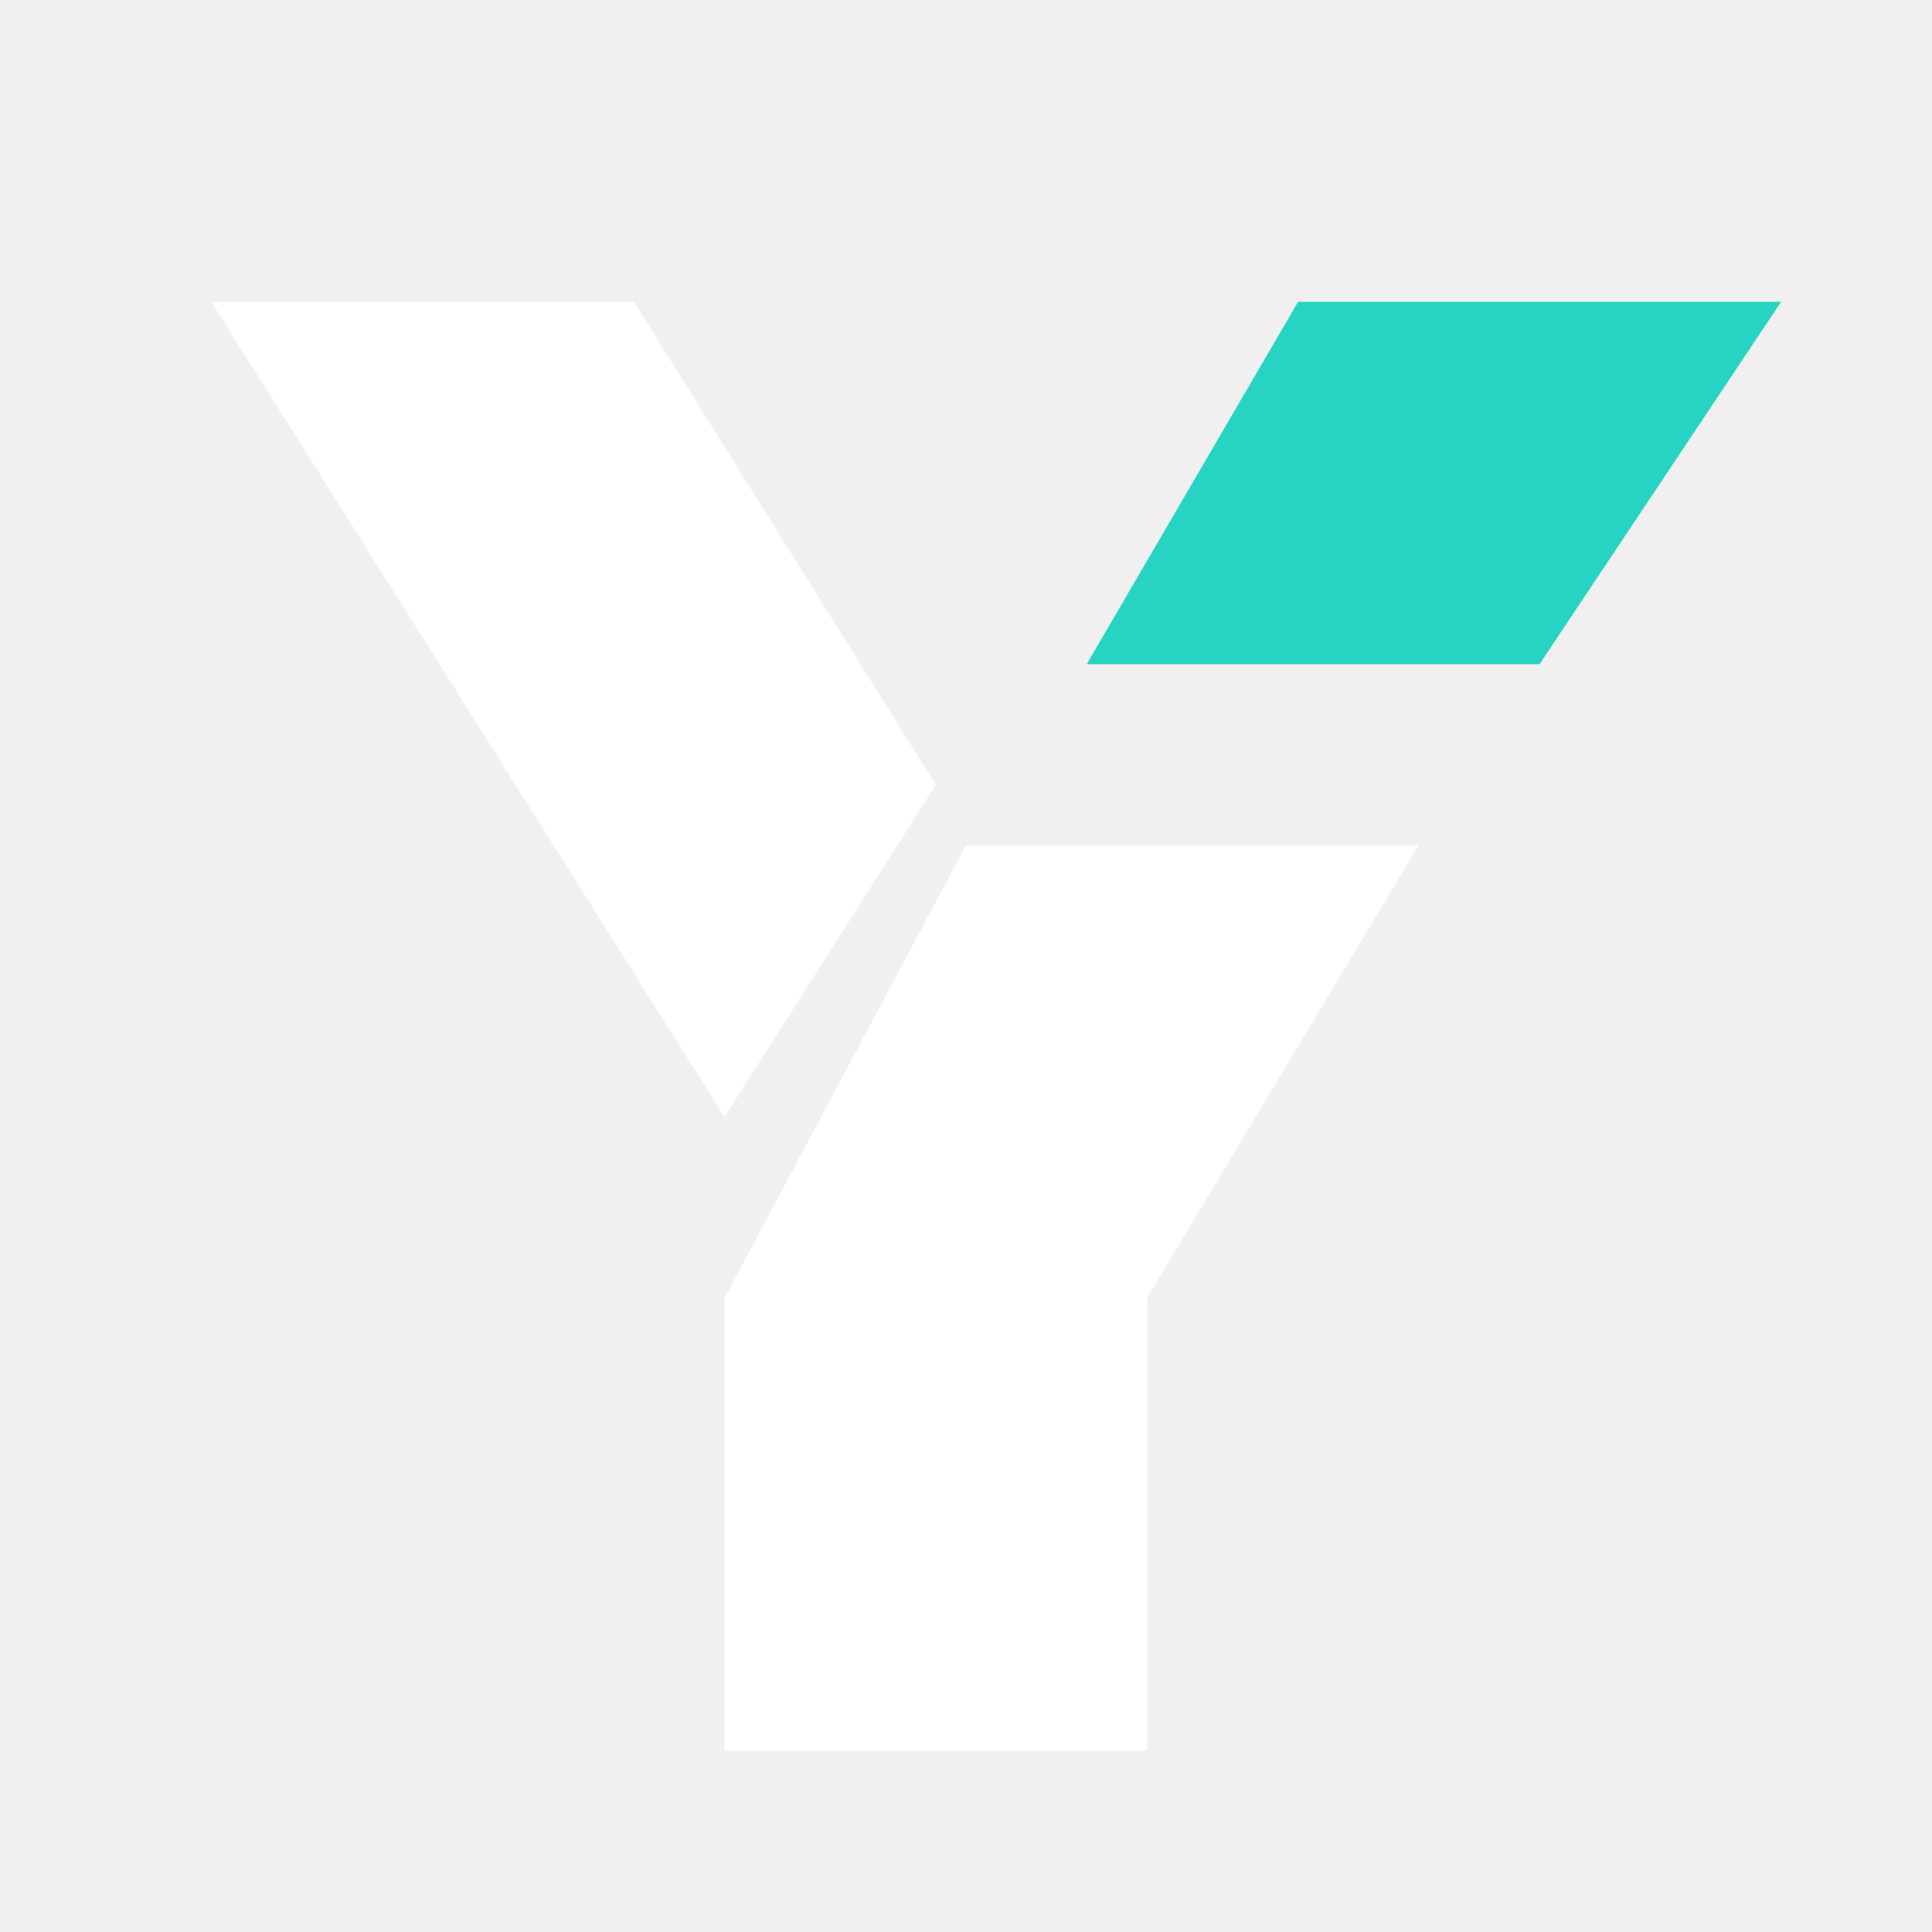
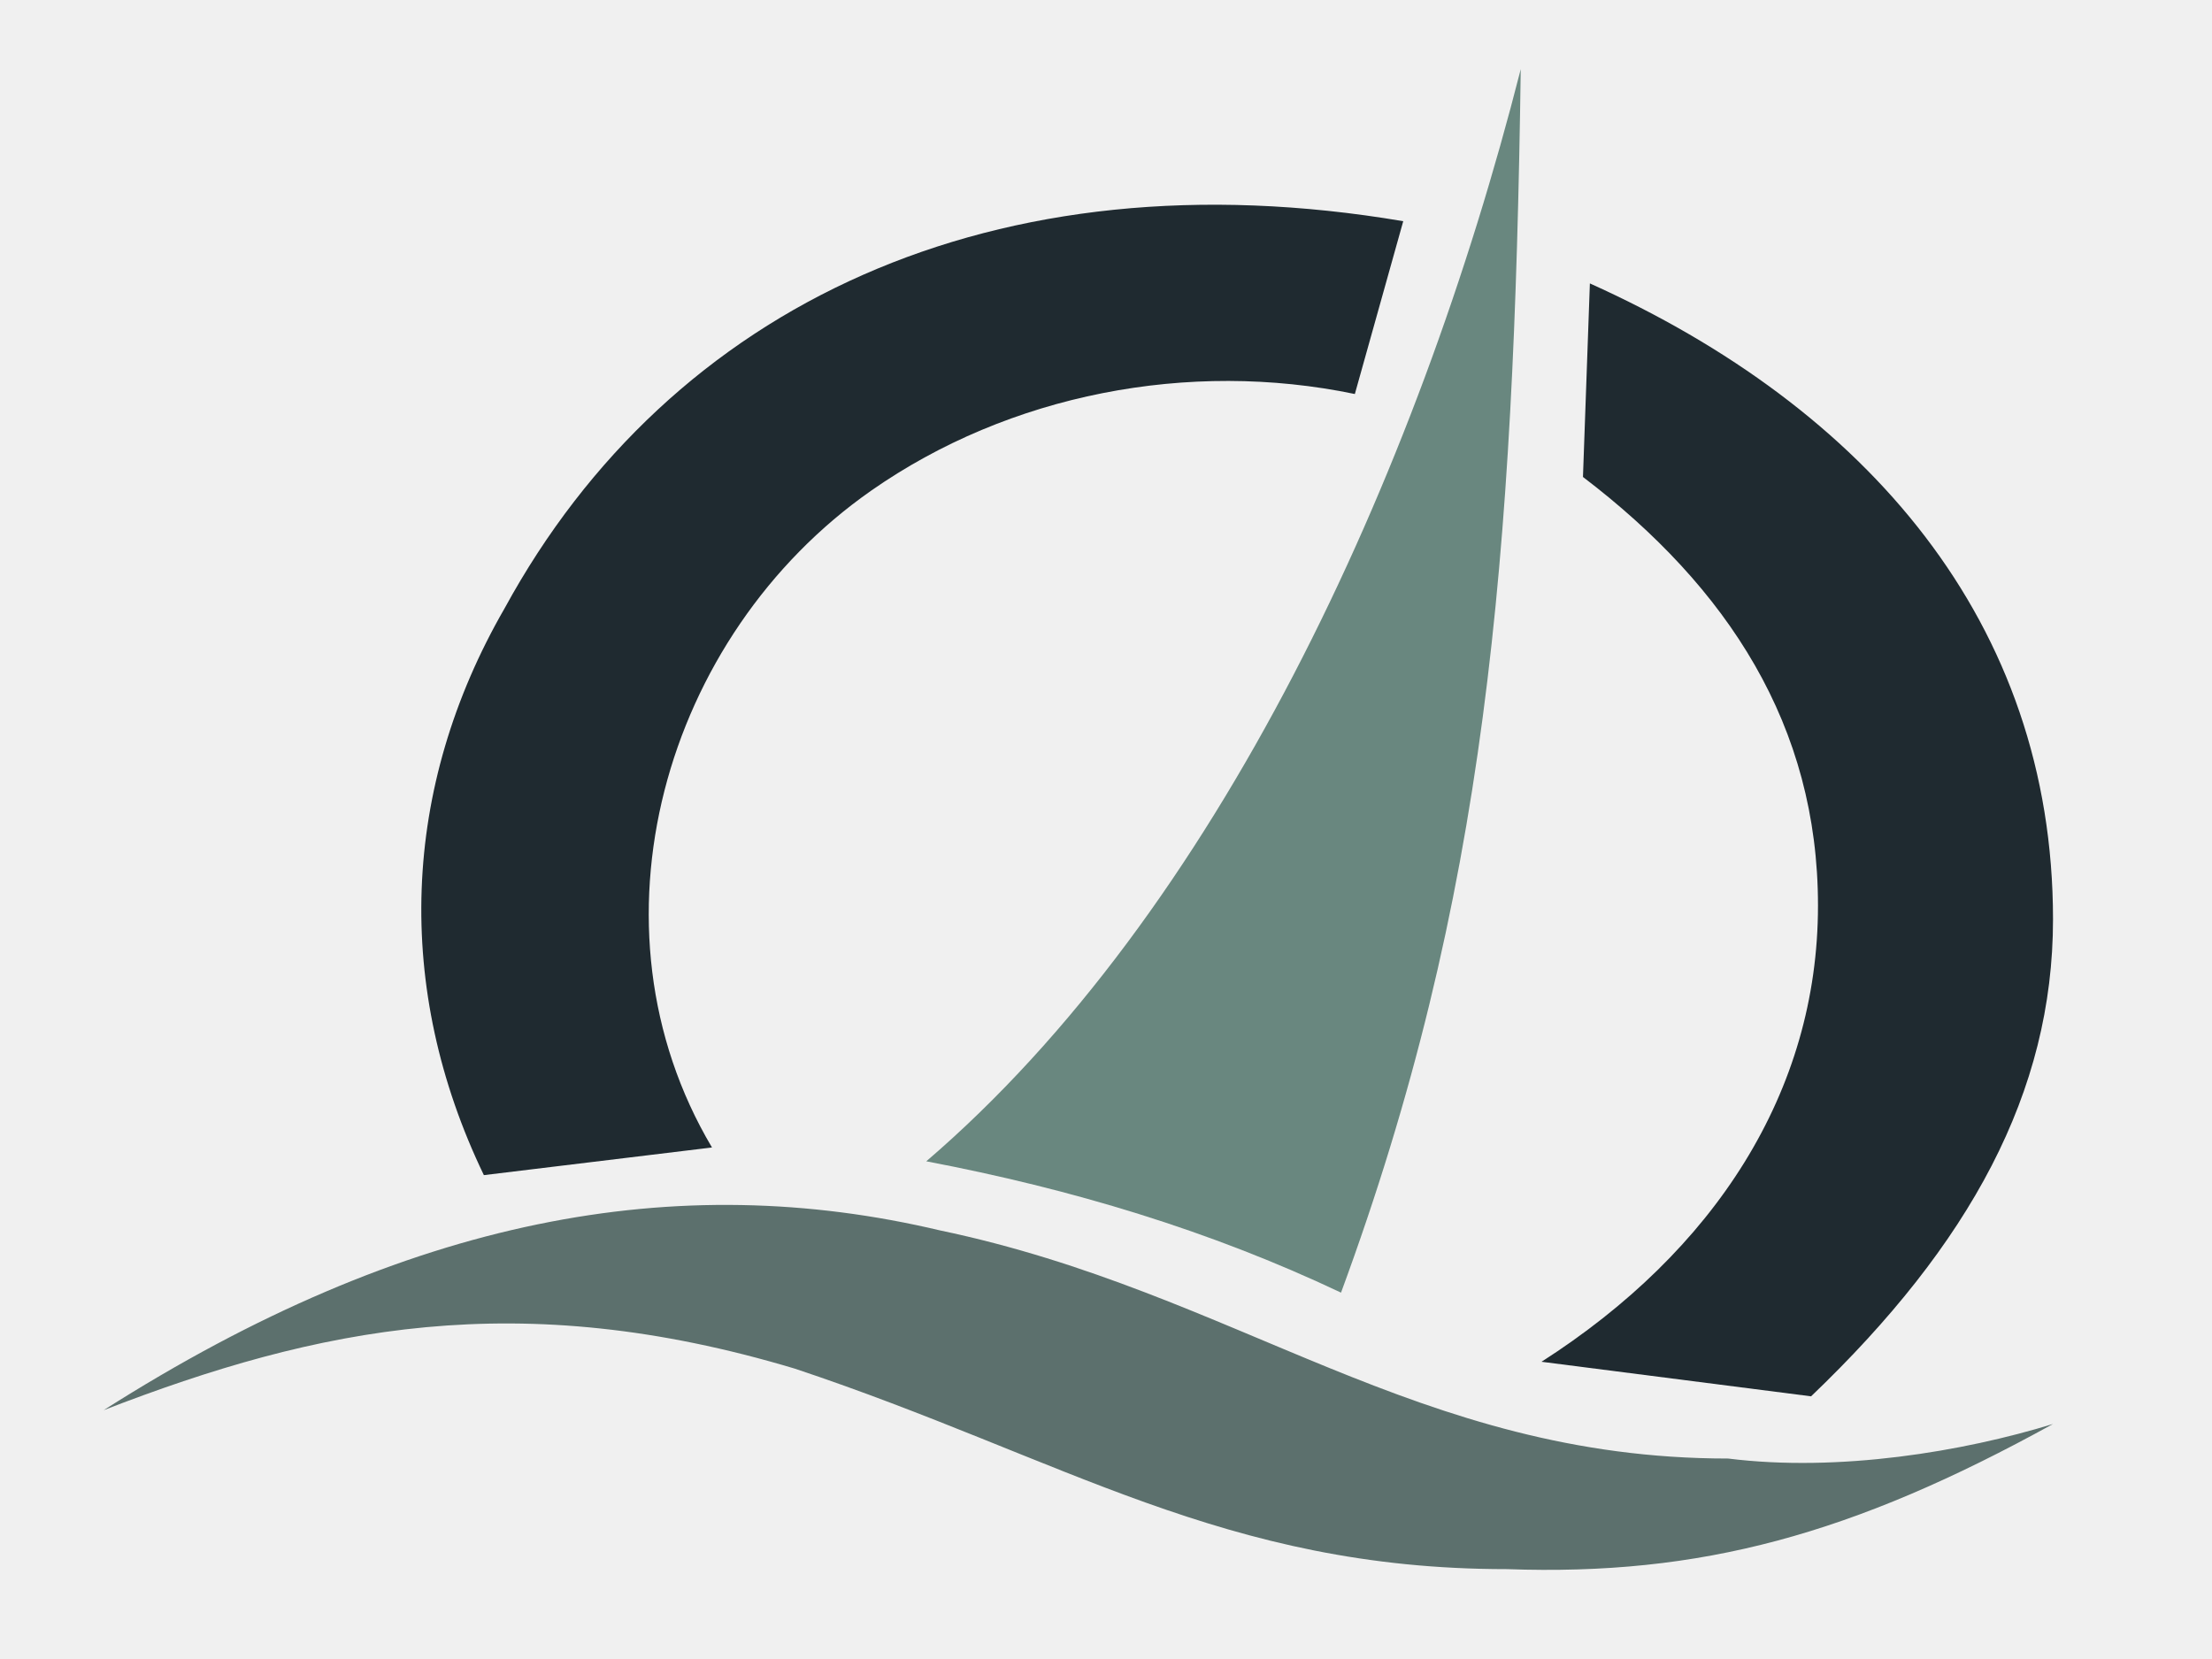
- <svg xmlns="http://www.w3.org/2000/svg" width="64" height="64" viewBox="0 0 64 64">
-   <path id="body" fill="#FFFFFF" d="M7,10H21L31,26L24,37Z M32,28H47L38,43V58H24V43Z" />
-   <path id="beacon" fill="#27D3C2" d="M43,10H59L51,22H36Z" />
+ <svg xmlns="http://www.w3.org/2000/svg" width="320" height="240" viewBox="150 0 320 240">
+   <path id="ring" fill="#1F2A30" d="M353 32C294 22 247 44 223 88C208 114 207 143 220 170L253 166C234 134 246 92 276 71C296 57 322 52 346 57Z M380 41L379 69C400 85 413 105 413 131C413 158 398 181 373 197L412 202C435 180 447 158 447 133C447 90 420 59 380 41Z" />
+   <path id="sail" fill="#69877F" d="M370 10C369 81 365 130 344 187C325 178 305 172 284 168C326 132 355 69 370 10Z" />
+   <path id="wake" fill="#5C706D" d="M165 204C209 176 248 169 286 178C329 187 355 211 400 211C416 213 434 210 447 206C418 222 396 228 368 227C327 227 304 211 265 198C225 186 196 192 165 204Z" />
</svg>
